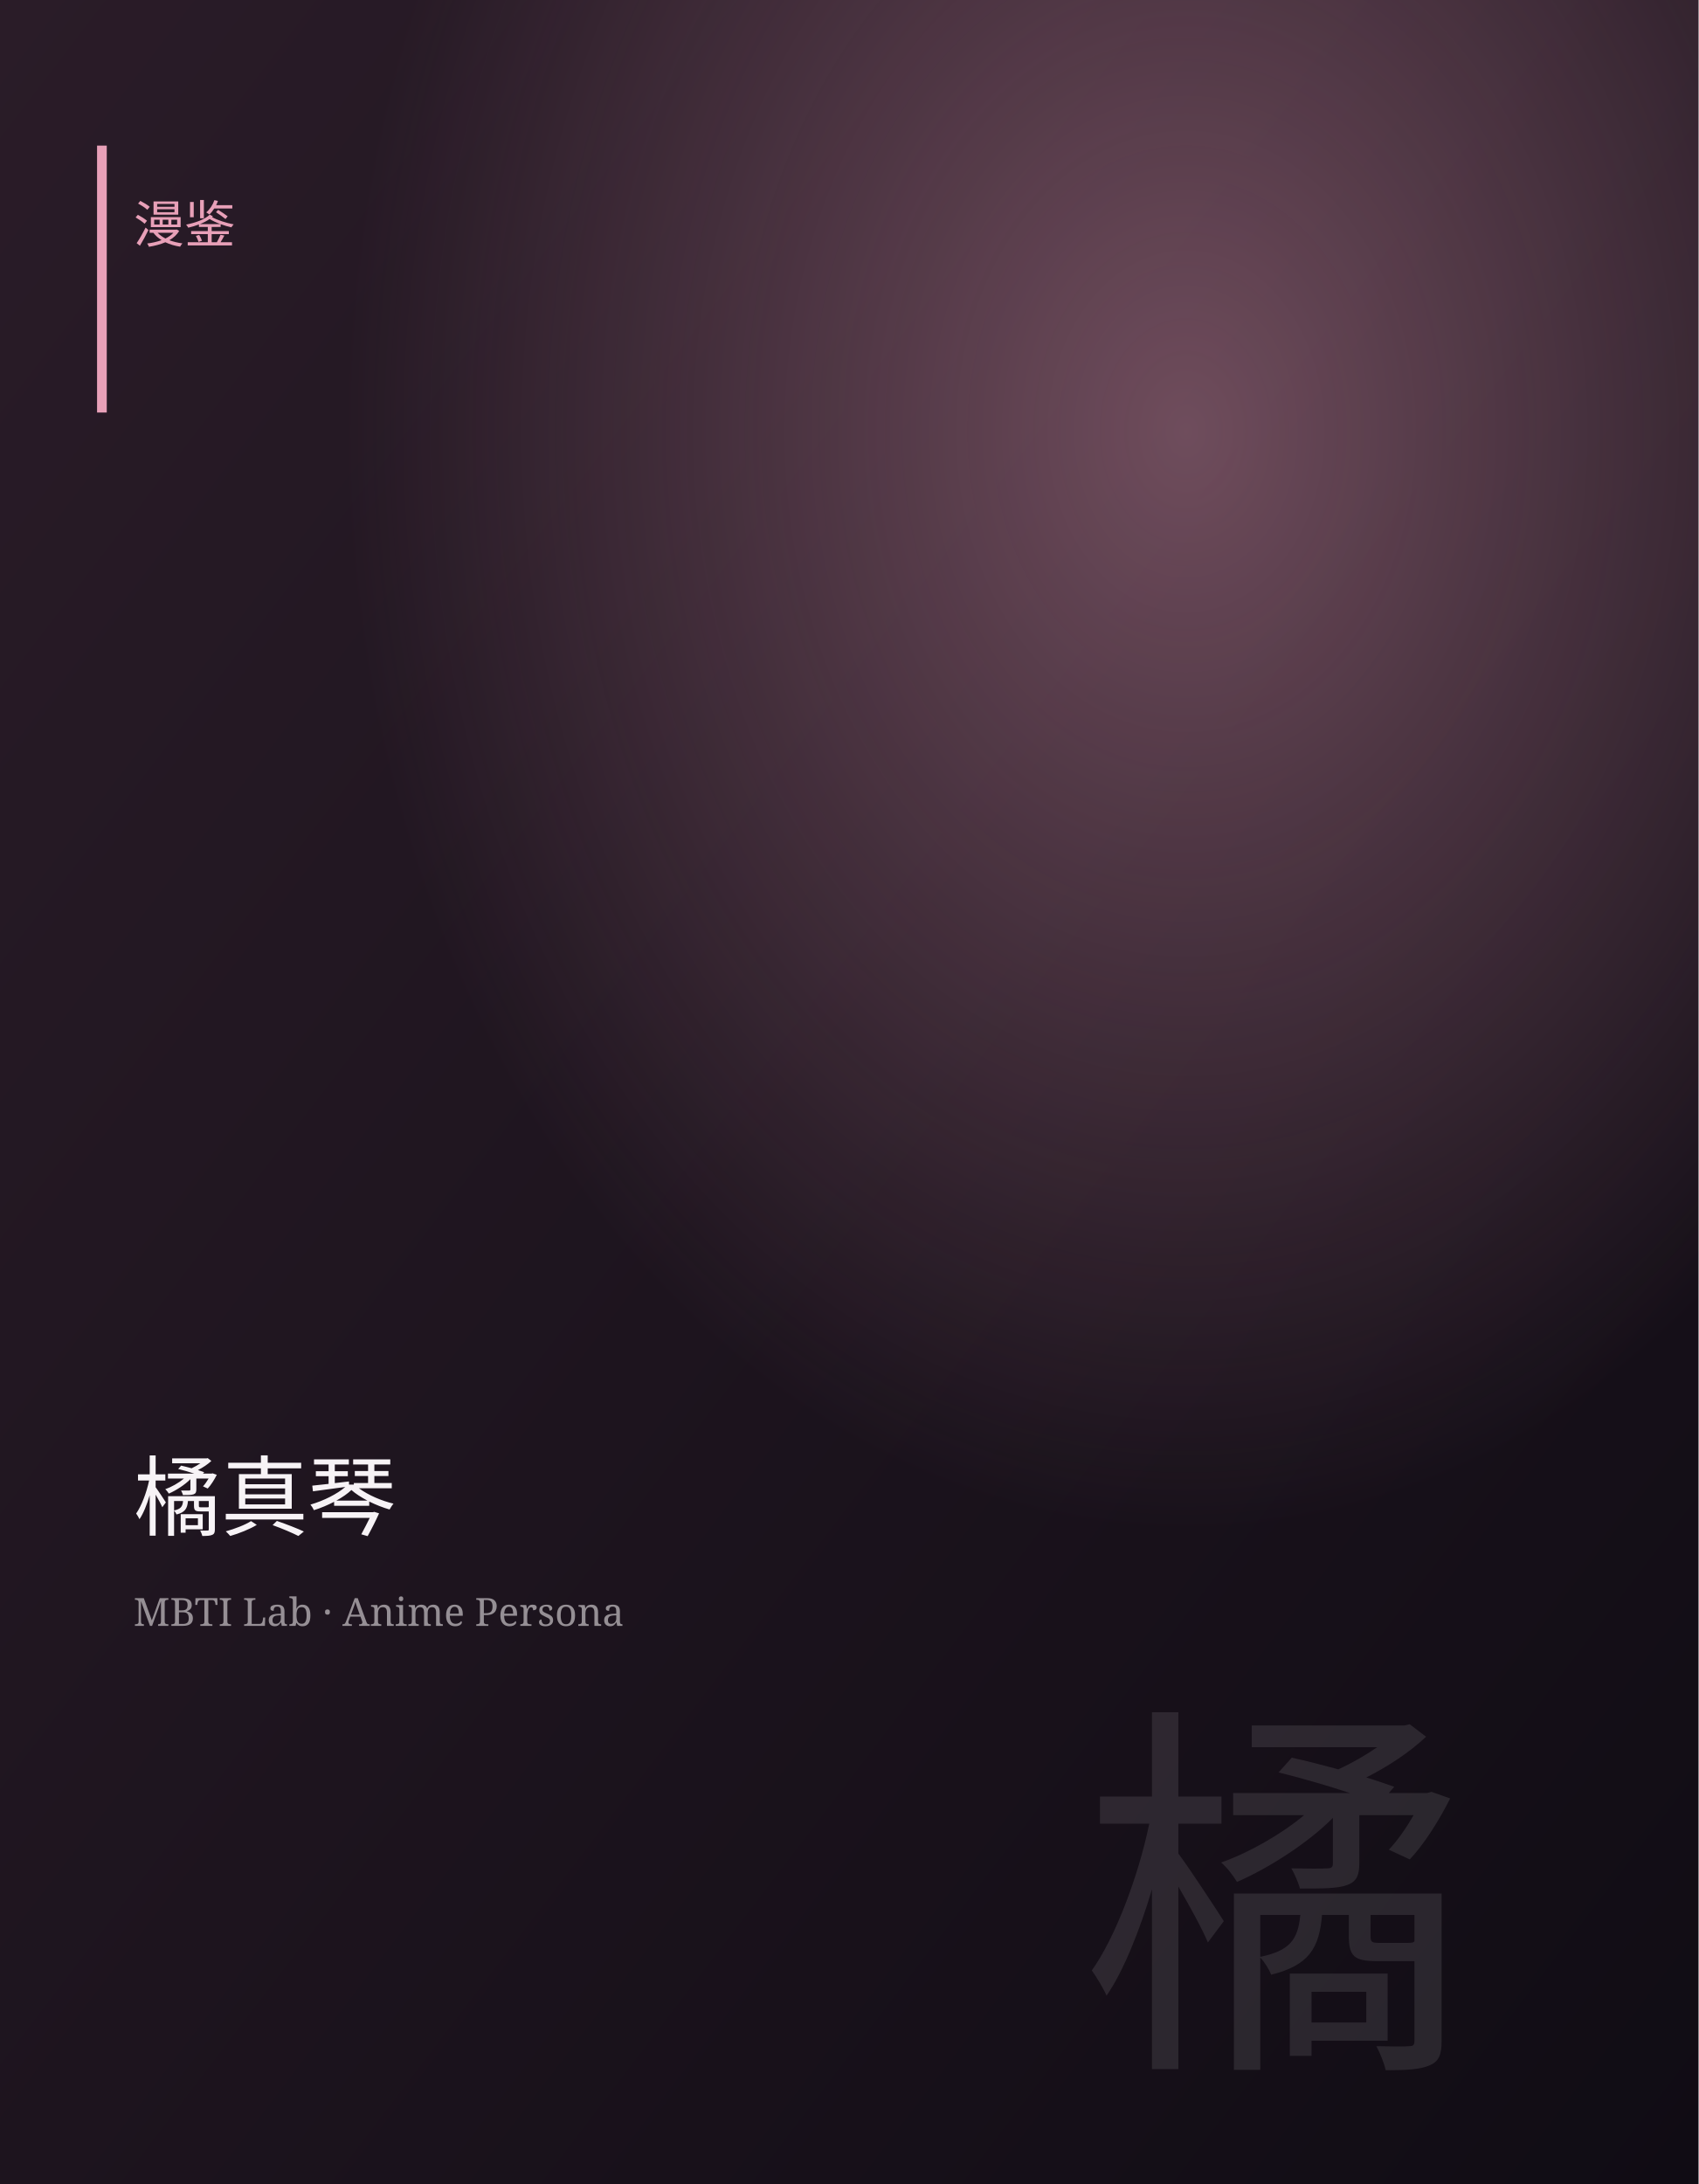
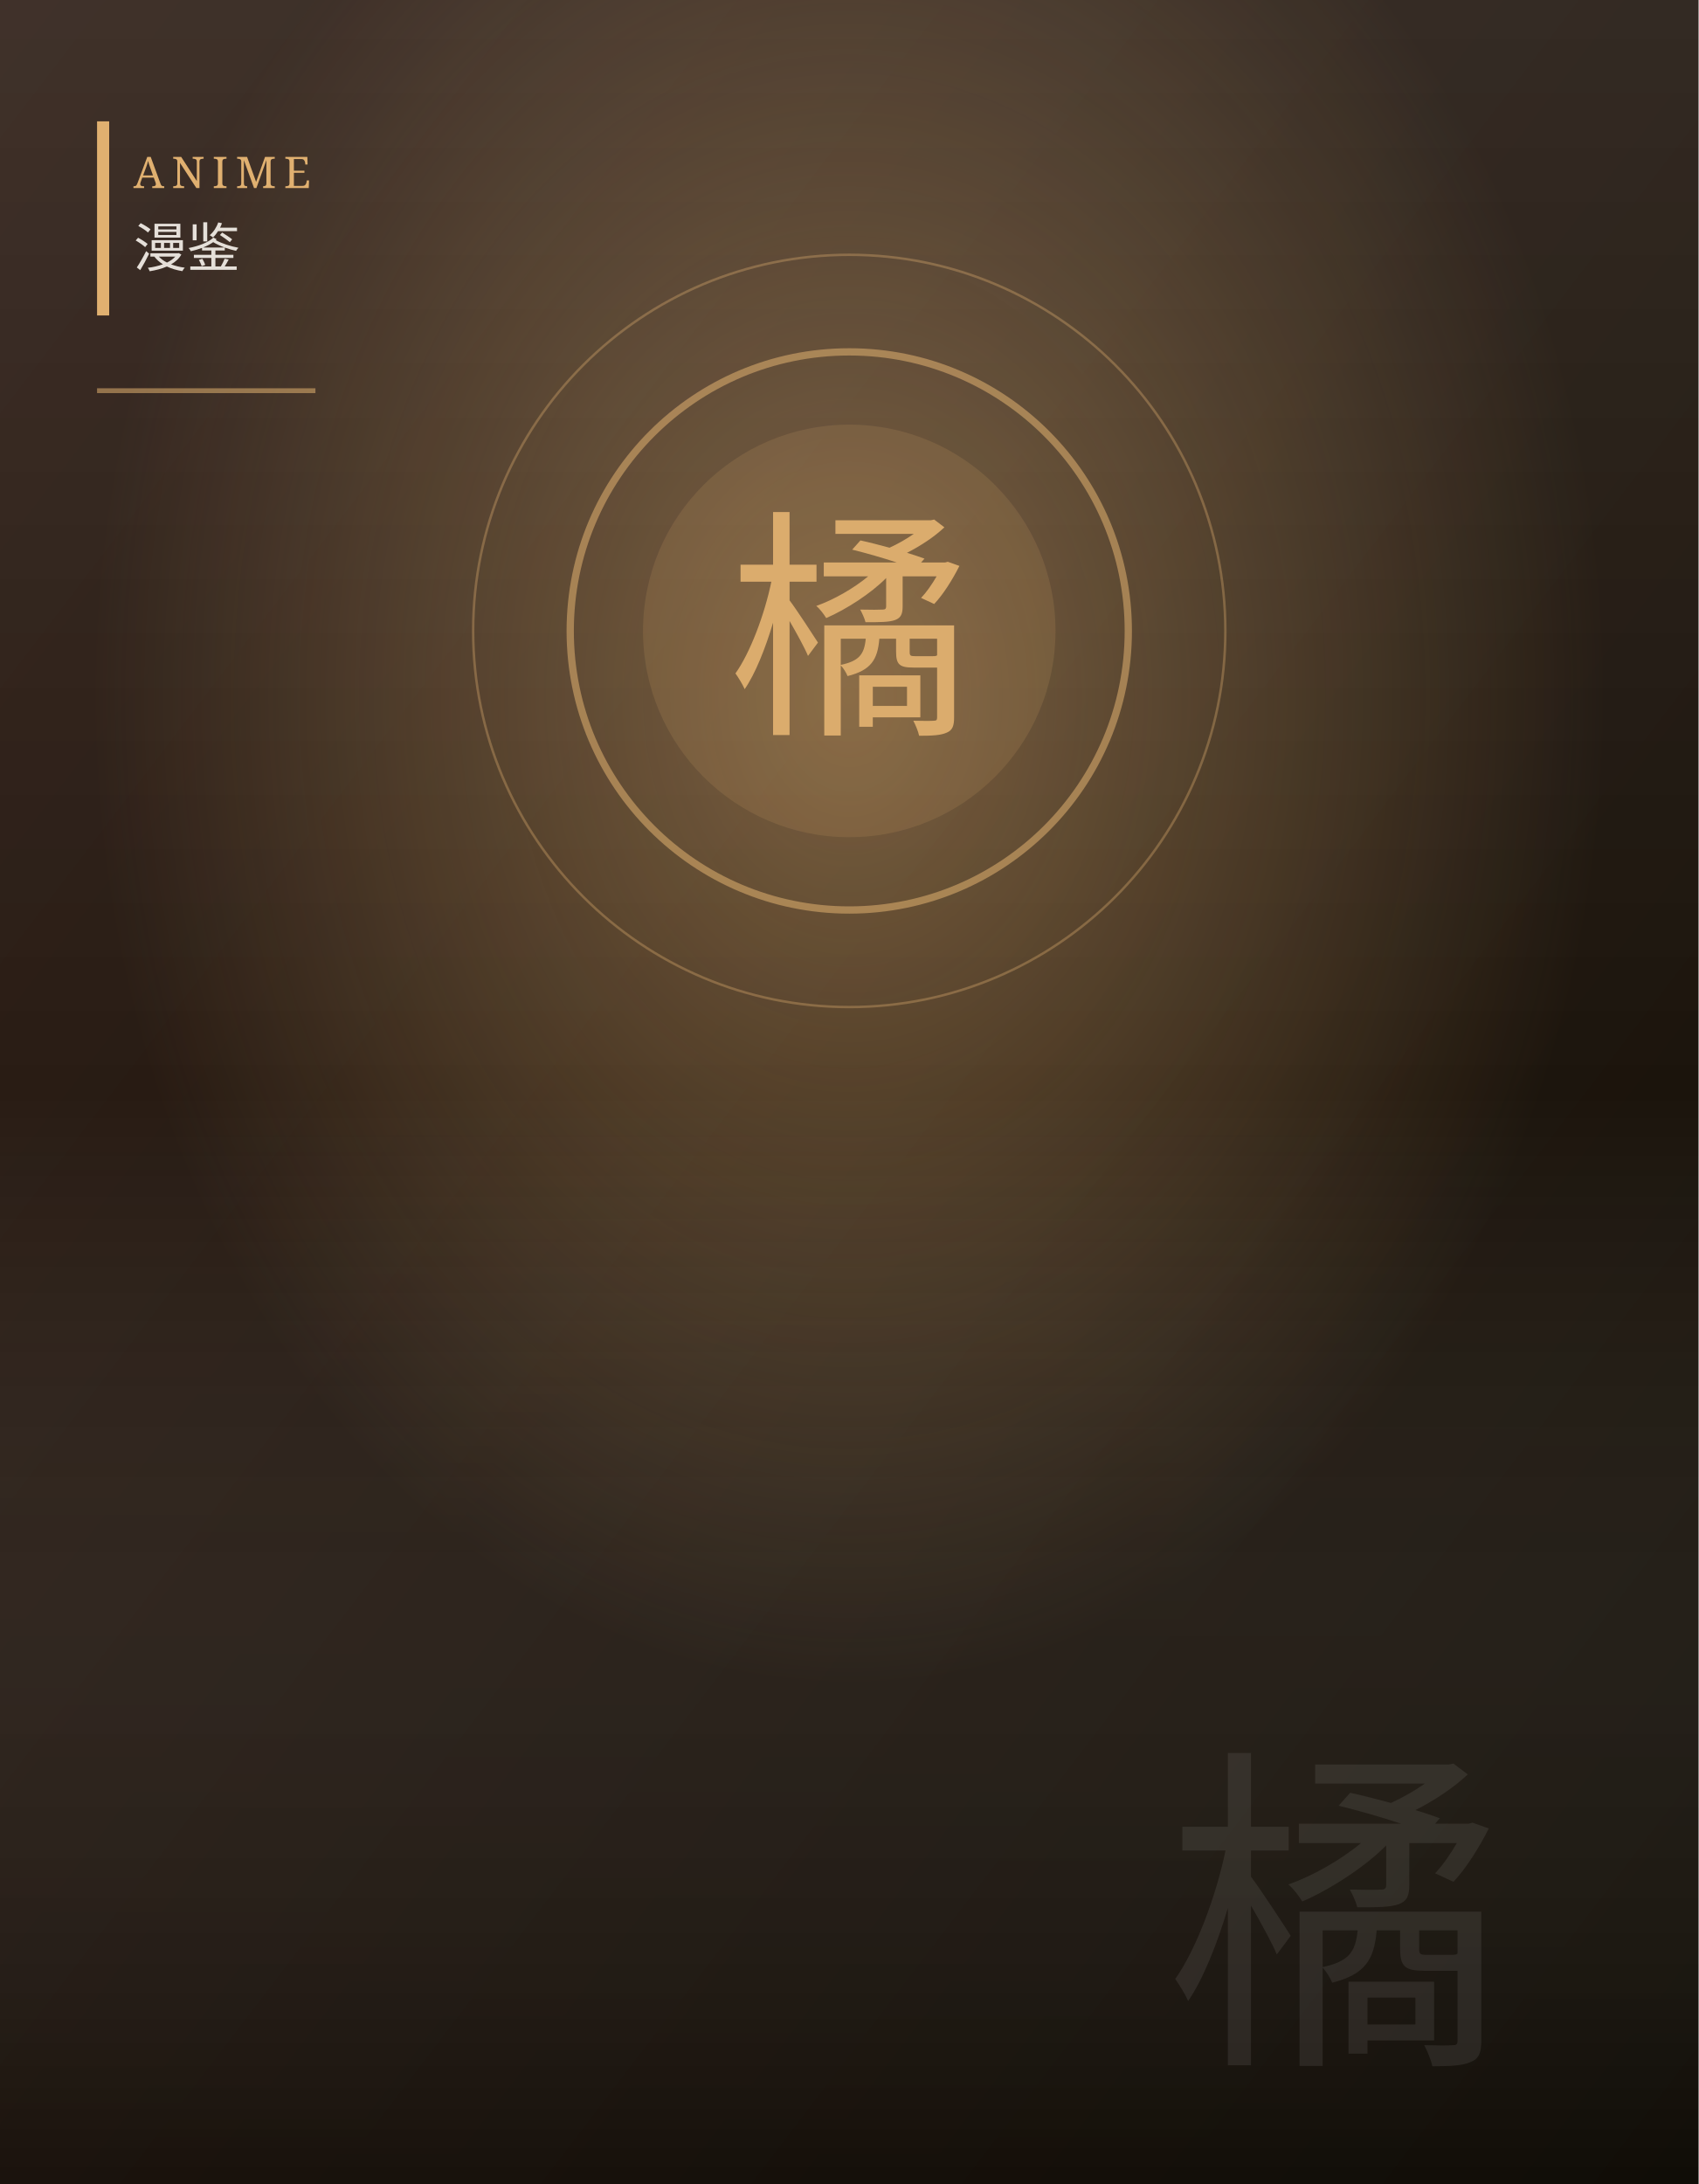
<svg xmlns="http://www.w3.org/2000/svg" width="1400" height="1800" viewBox="0 0 1400 1800">
  <defs>
    <linearGradient id="g" x1="0" y1="0" x2="1" y2="1">
-       <stop offset="0%" stop-color="#2a1c28" />
-       <stop offset="100%" stop-color="#100c14" />
+       <stop offset="0%" stop-color="#302018" />
+       <stop offset="100%" stop-color="#141008" />
    </linearGradient>
-     <radialGradient id="r" cx="70%" cy="20%" r="50%">
-       <stop offset="0%" stop-color="#e8a0b8" stop-opacity="0.4" />
-       <stop offset="100%" stop-color="#e8a0b8" stop-opacity="0" />
+     <radialGradient id="r" cx="50%" cy="32%" r="45%">
+       <stop offset="0%" stop-color="#e0b070" stop-opacity="0.45" />
+       <stop offset="100%" stop-color="#e0b070" stop-opacity="0" />
    </radialGradient>
+     <linearGradient id="sheen" x1="0" y1="0" x2="0" y2="1">
+       <stop offset="0%" stop-color="#ffffff" stop-opacity="0.08" />
+       <stop offset="50%" stop-color="#ffffff" stop-opacity="0" />
+       <stop offset="100%" stop-color="#000000" stop-opacity="0.25" />
+     </linearGradient>
  </defs>
  <rect width="1400" height="1800" fill="url(#g)" />
  <rect width="1400" height="1800" fill="url(#r)" />
-   <rect x="80" y="120" width="8" height="220" fill="#e8a0b8" />
-   <text x="110" y="200" fill="#e8a0b8" font-family="Noto Serif SC, Georgia, serif" font-size="42">漫鉴</text>
-   <text x="110" y="1260" fill="#f7f3f6" font-family="Noto Serif SC, Georgia, serif" font-size="72">橘真琴</text>
-   <text x="110" y="1340" fill="#f7f3f6" fill-opacity="0.55" font-family="Georgia, serif" font-size="32">MBTI Lab · Anime Persona</text>
-   <text x="1050" y="1680" fill="#ffffff" fill-opacity="0.1" font-family="Noto Serif SC, Georgia, serif" font-size="320" text-anchor="middle">橘</text>
+   <rect width="1400" height="1800" fill="url(#sheen)" />
+   <circle cx="700" cy="520" r="310" fill="none" stroke="#e0b070" stroke-width="2" opacity="0.35" />
+   <circle cx="700" cy="520" r="230" fill="none" stroke="#e0b070" stroke-width="6" opacity="0.55" />
+   <circle cx="700" cy="520" r="170" fill="#e0b070" fill-opacity="0.14" />
+   <text x="700" y="590" text-anchor="middle" fill="#e0b070" fill-opacity="0.95" font-family="Georgia, 'Times New Roman', serif" font-size="200">橘</text>
+   <rect x="80" y="100" width="10" height="160" fill="#e0b070" />
+   <text x="110" y="155" fill="#e0b070" font-family="Georgia, serif" font-size="36" letter-spacing="6">ANIME</text>
+   <text x="110" y="220" fill="#f7f3ec" fill-opacity="0.9" font-family="'Microsoft YaHei', 'PingFang SC', 'Noto Sans SC', sans-serif" font-size="44">漫鉴</text>
+   <rect x="80" y="320" width="180" height="4" fill="#e0b070" opacity="0.55" />
+   <text x="1100" y="1680" fill="#ffffff" fill-opacity="0.08" font-family="Georgia, serif" font-size="280" text-anchor="middle">橘</text>
</svg>
